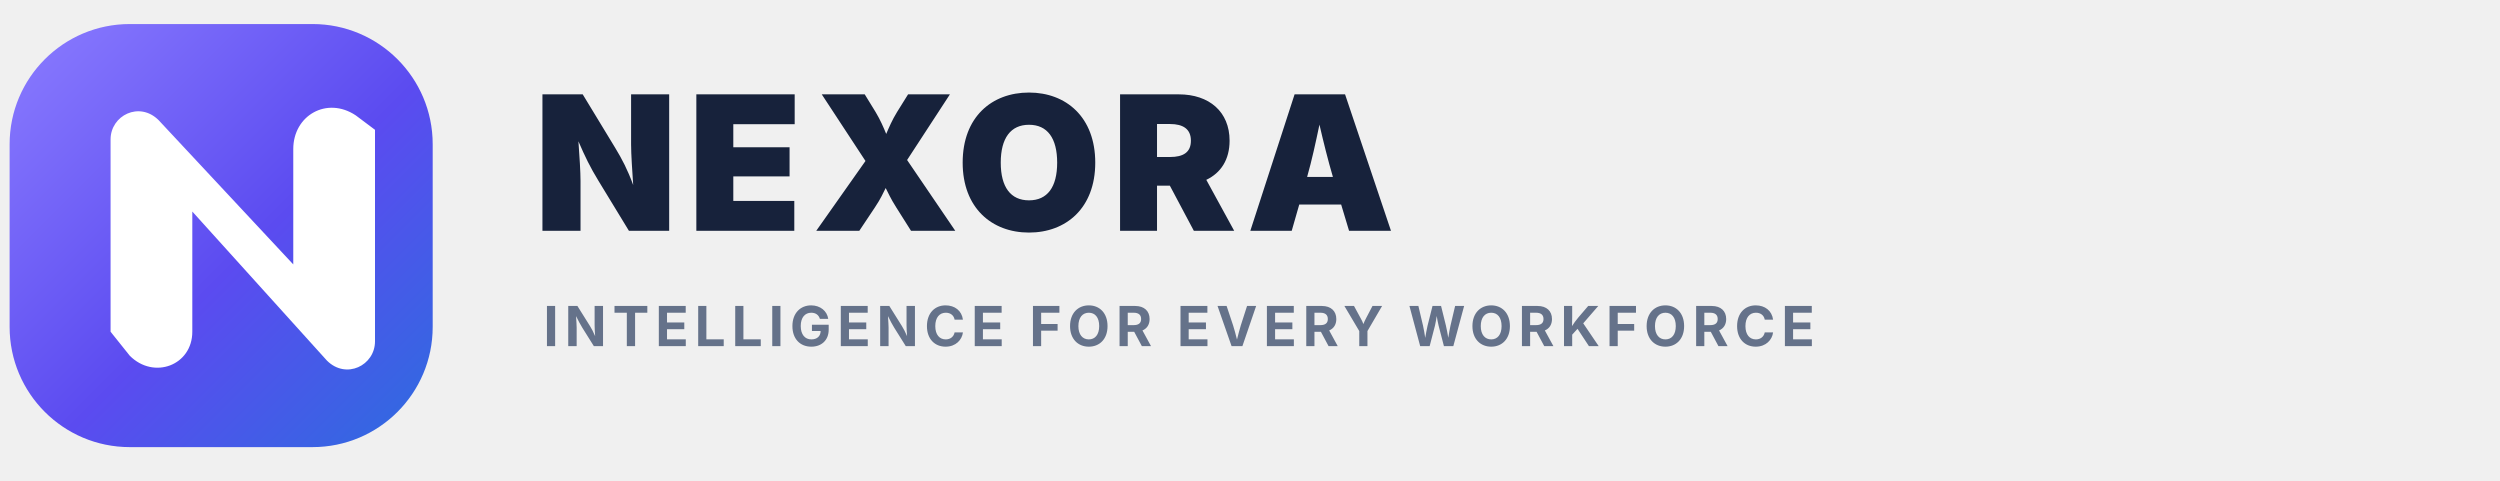
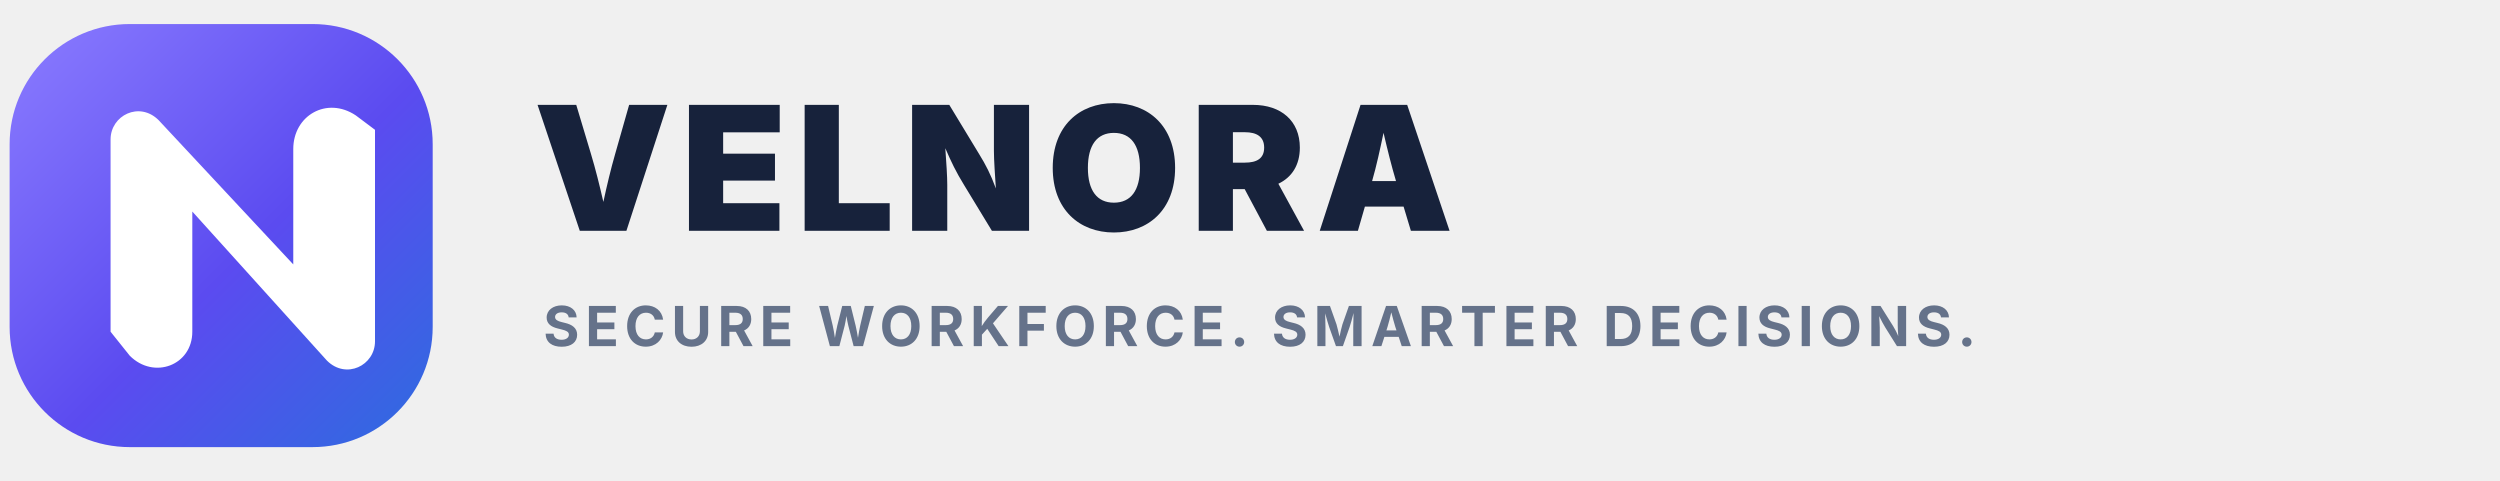
<svg xmlns="http://www.w3.org/2000/svg" viewBox="0 0 520 100" role="img" aria-labelledby="title desc">
  <defs>
    <linearGradient id="g" x1="0" y1="0" x2="1" y2="1">
      <stop stop-color="#8b7cff" />
      <stop offset=".55" stop-color="#5b4bf0" />
      <stop offset="1" stop-color="#2d6cdf" />
    </linearGradient>
  </defs>
  <rect x="2" y="5" width="88" height="88" rx="25" fill="url(#g)" />
  <path d="M23 69V29c0-5 6-8 10-4l28 30V31c0-7 7-11 13-7l4 3v44c0 5-6 8-10 4L40 44v25c0 7-8 10-13 5z" fill="#fff" />
-   <text x="111" y="48" font-family="Inter,Arial,sans-serif" font-size="39" font-weight="850" letter-spacing="2" fill="#17223b">NEXORA</text>
-   <text x="113" y="72" font-family="Inter,Arial,sans-serif" font-size="11.5" font-weight="750" letter-spacing="1.2" fill="#65728a">INTELLIGENCE FOR EVERY WORKFORCE</text>
+   <text x="111" y="48" font-family="Inter,Arial,sans-serif" font-size="36" font-weight="850" letter-spacing="2" fill="#17223b">VELNORA</text>
+   <text x="113" y="72" font-family="Inter,Arial,sans-serif" font-size="11.5" font-weight="750" letter-spacing="1.2" fill="#65728a">SECURE WORKFORCE. SMARTER DECISIONS.</text>
</svg>
